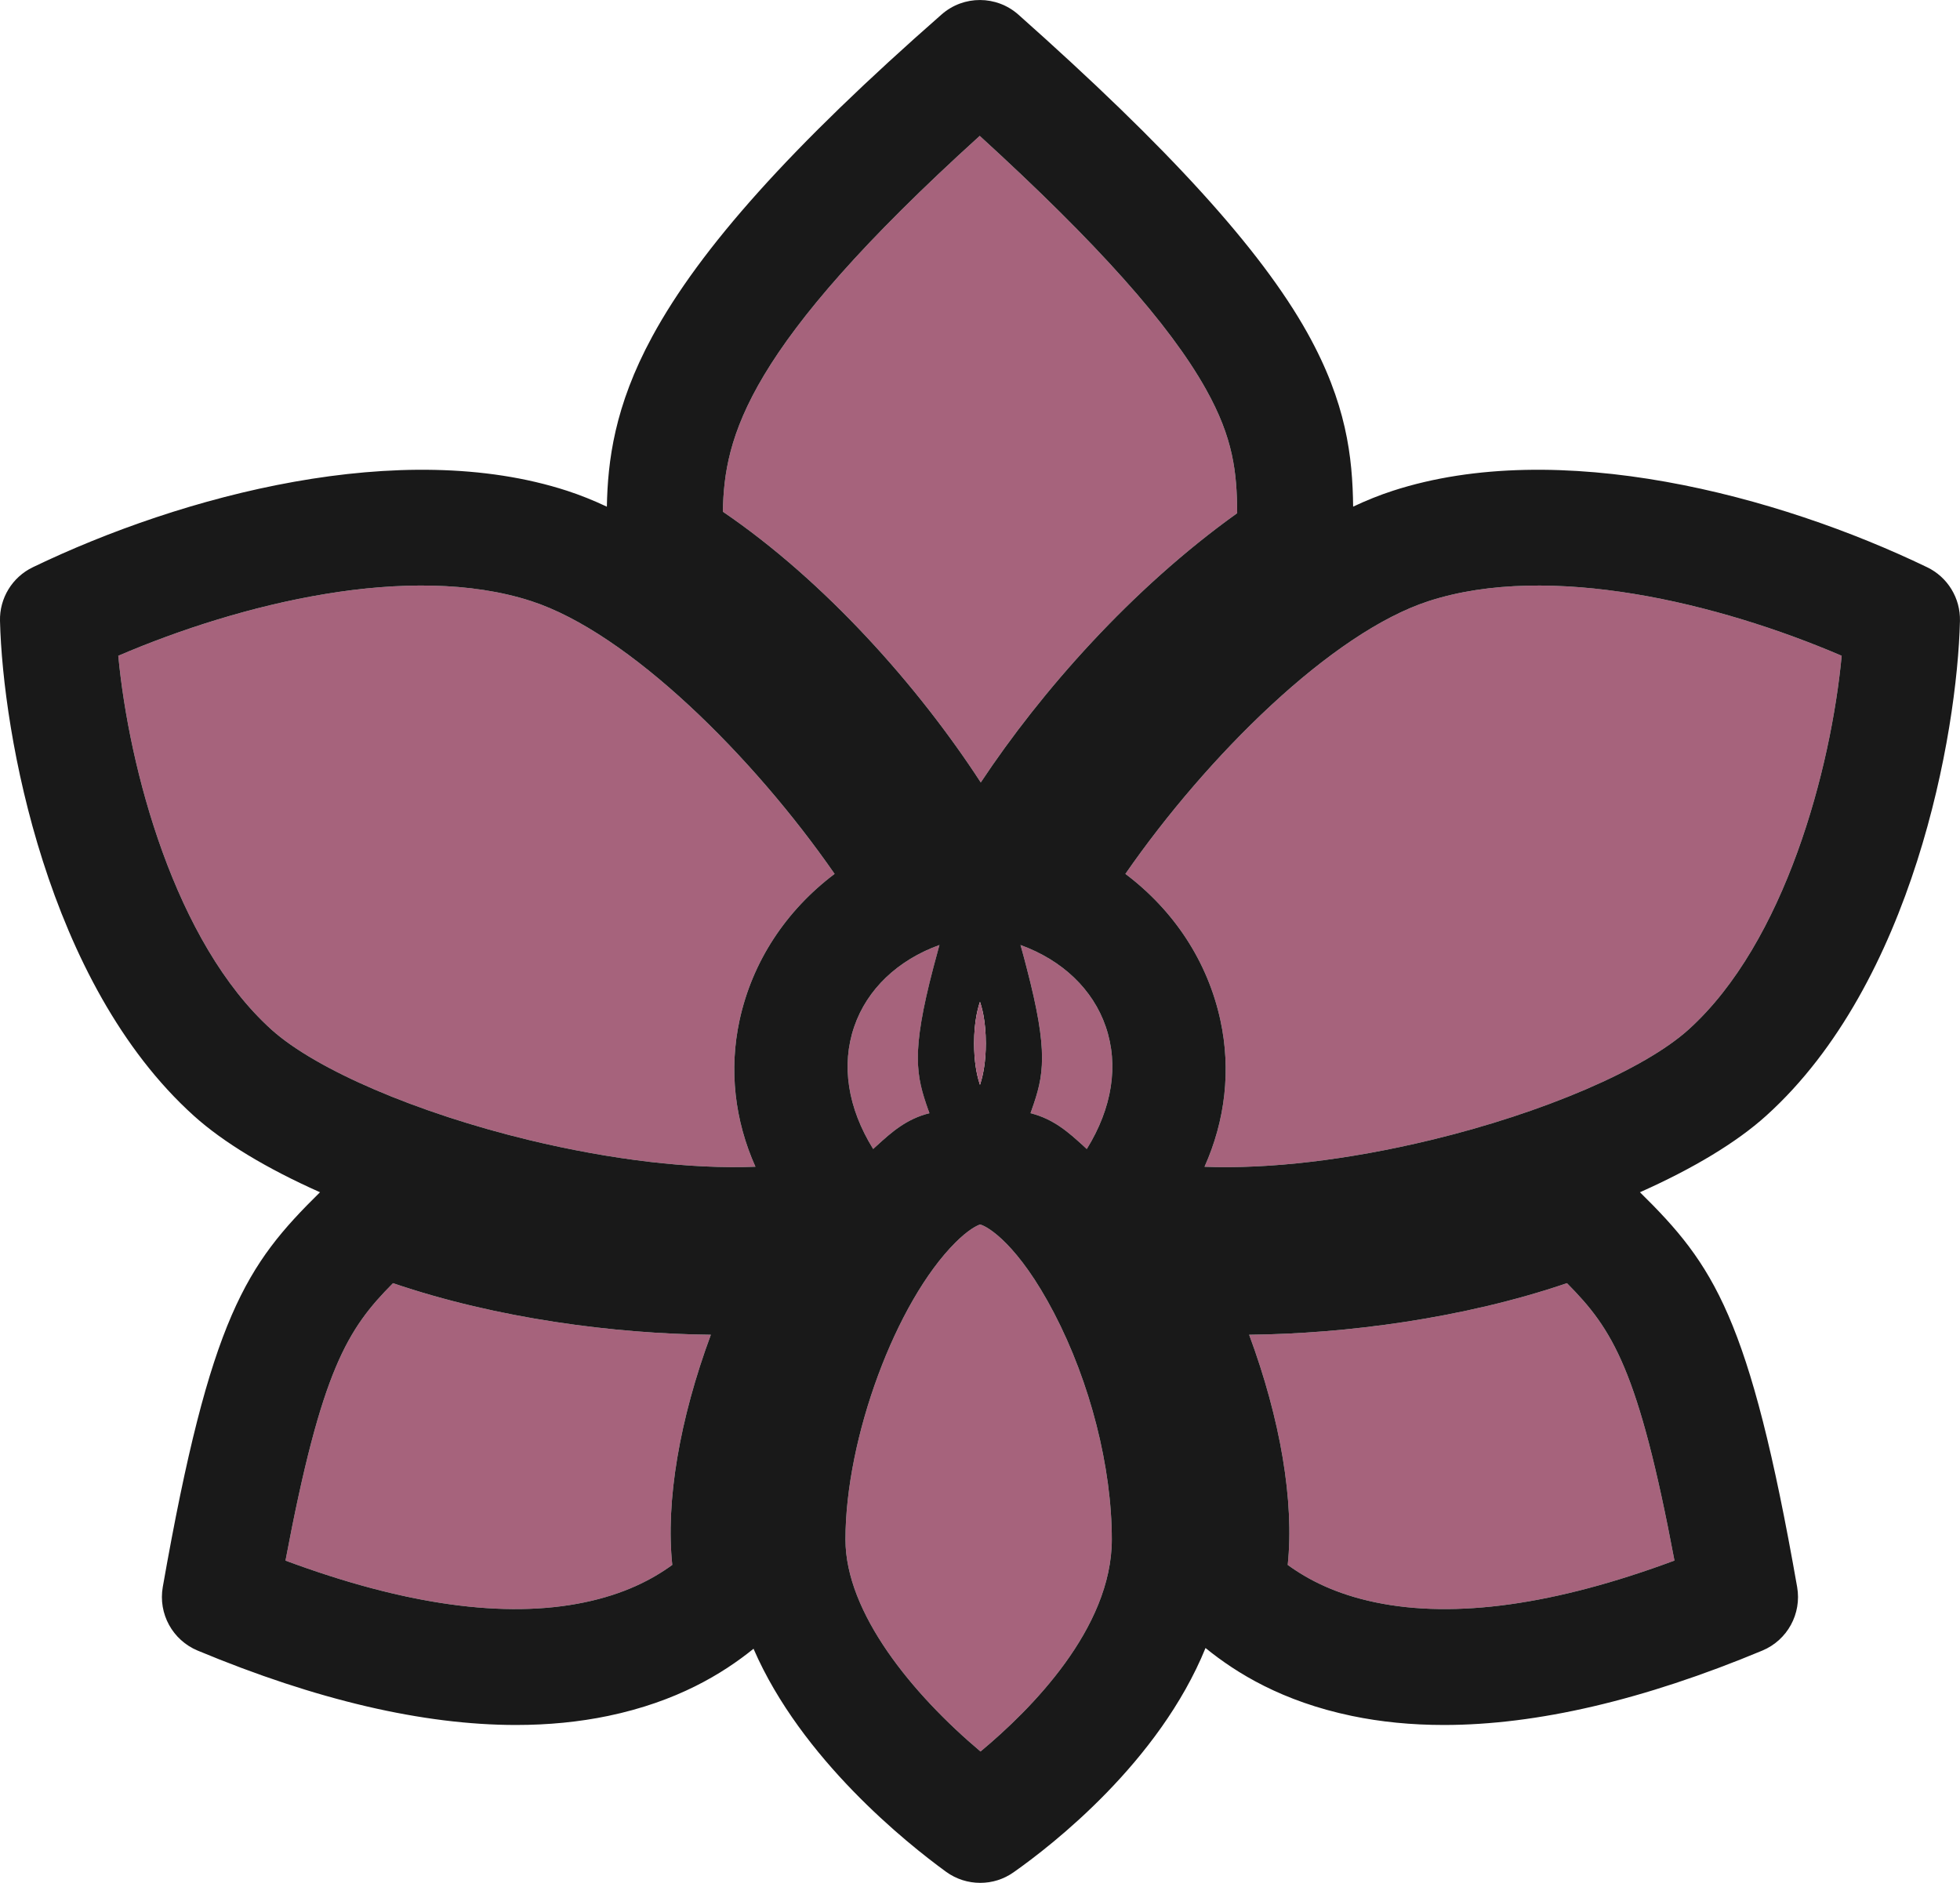
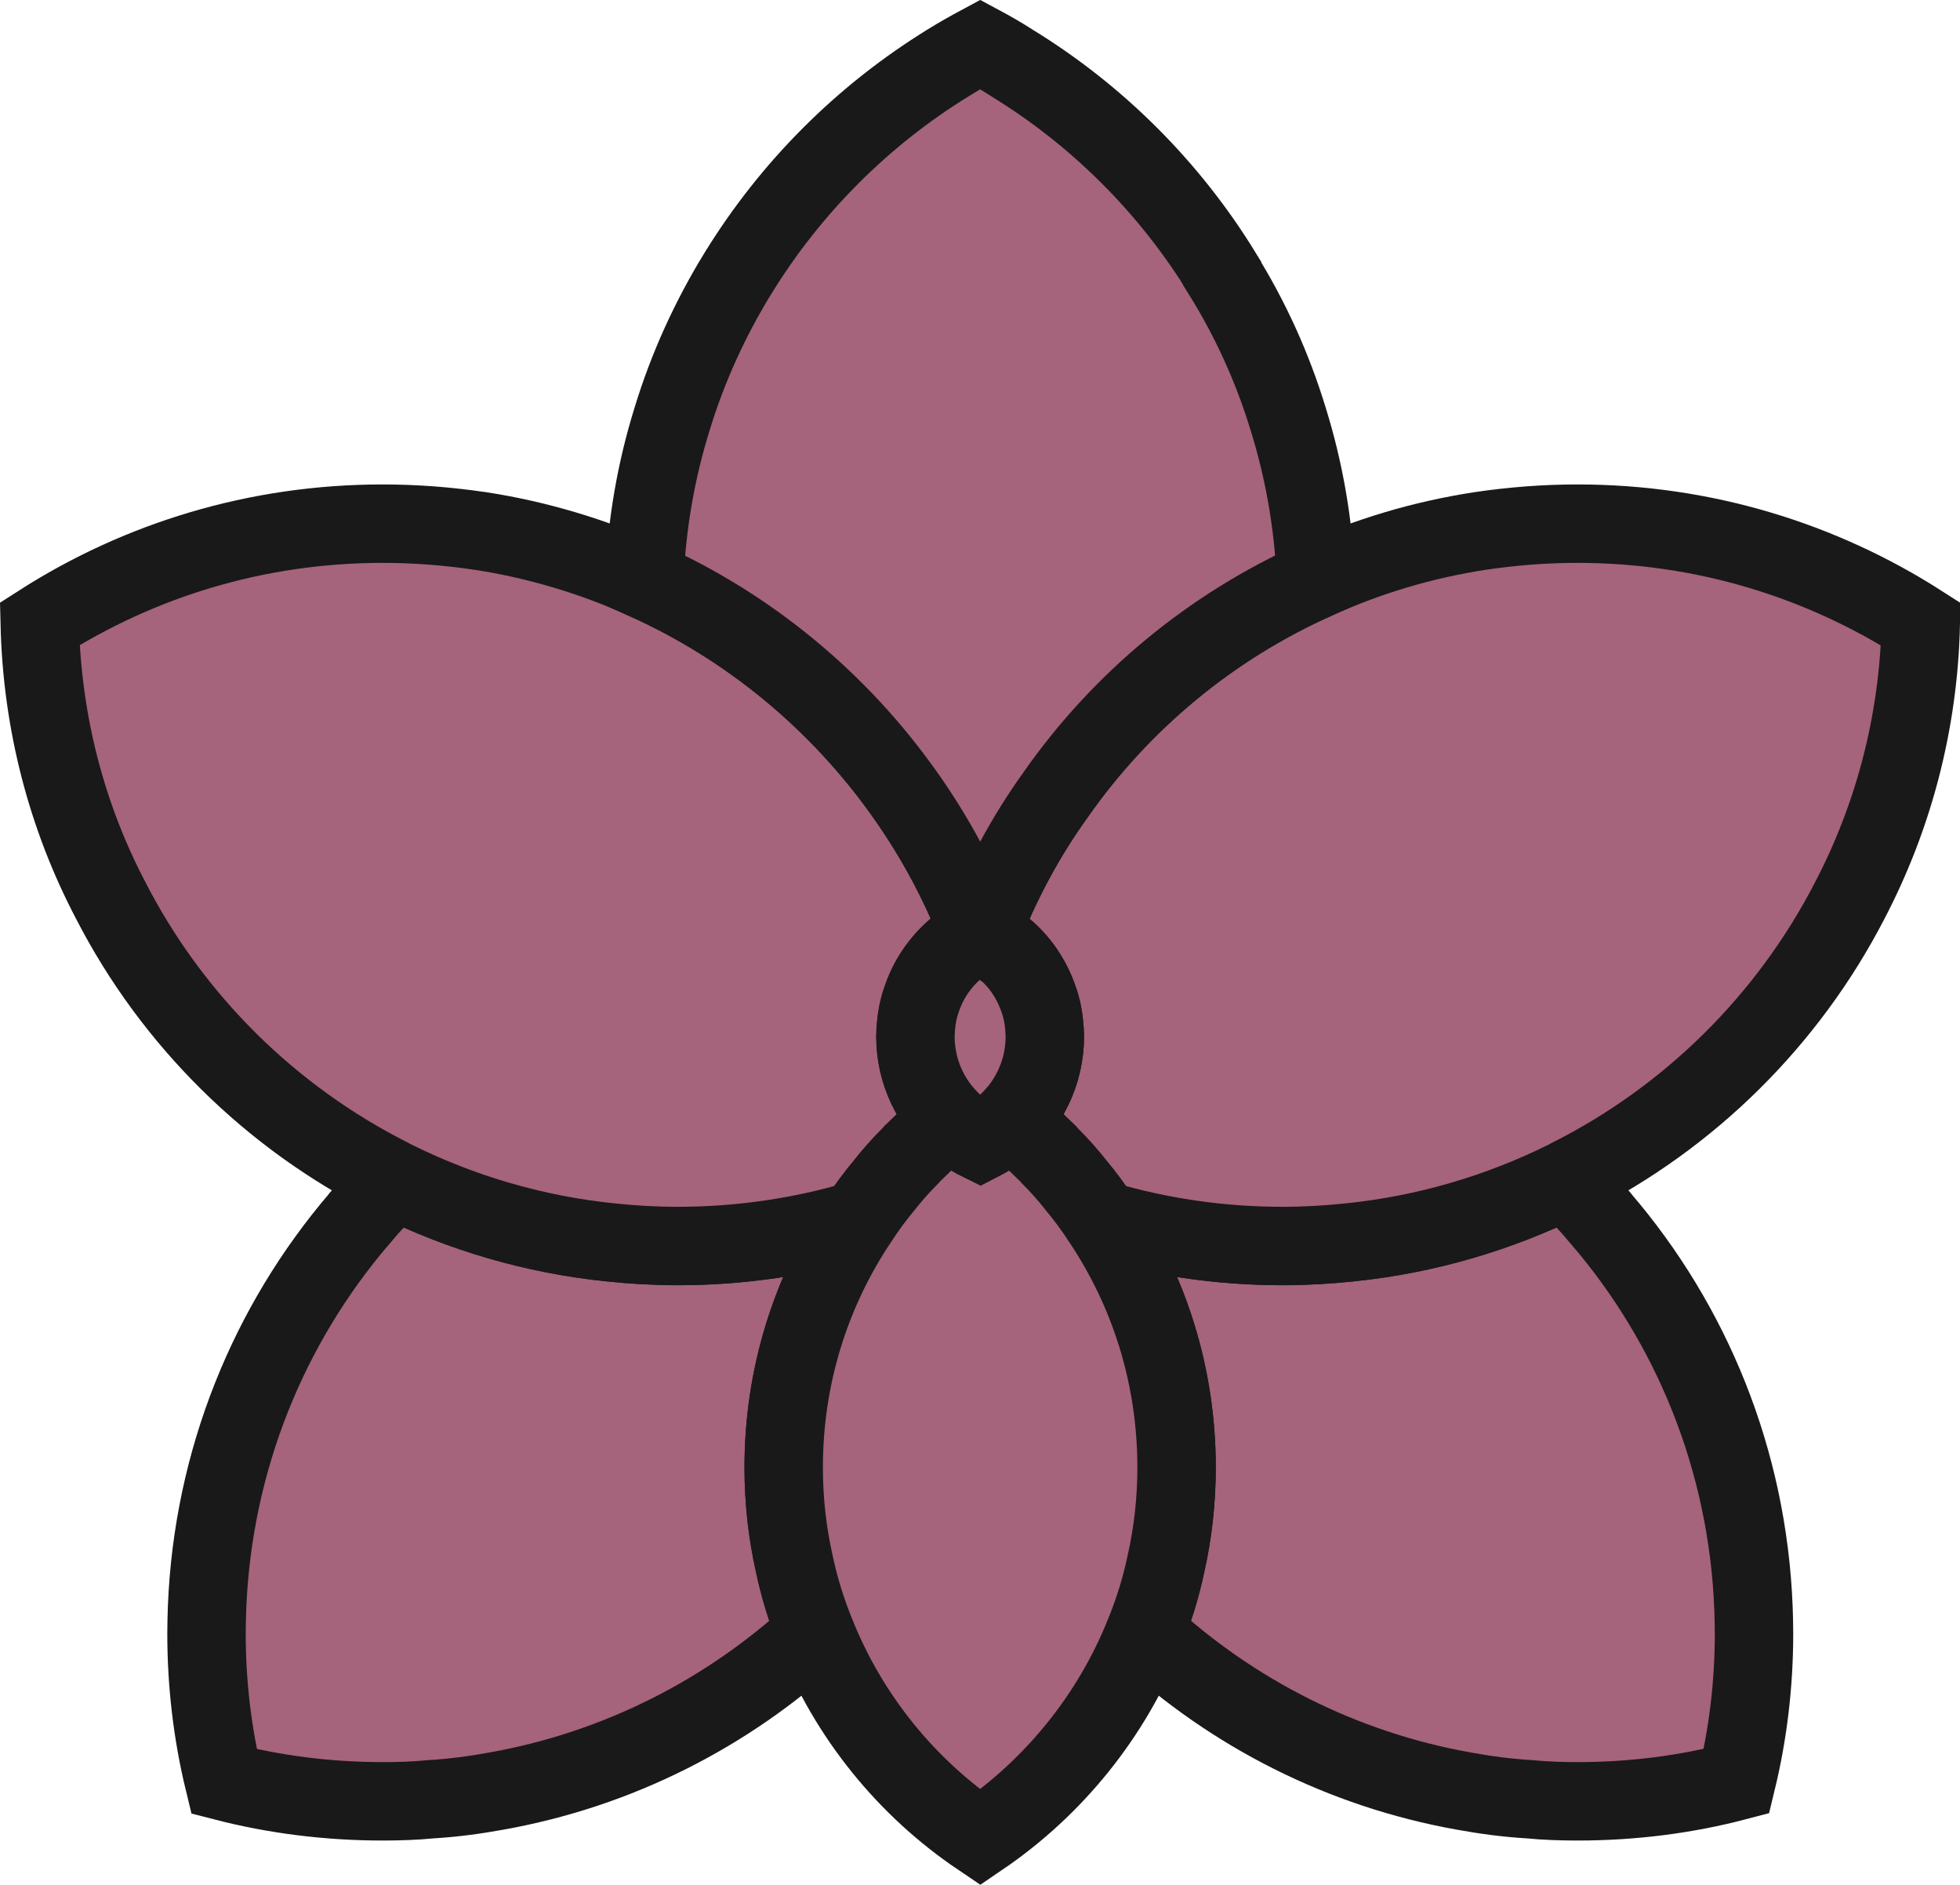
- <svg xmlns="http://www.w3.org/2000/svg" id="Layer_1" data-name="Layer 1" viewBox="0 0 473.09 454.51">
+ <svg xmlns="http://www.w3.org/2000/svg" id="Layer_2" data-name="Layer 2" viewBox="0 0 74.98 72.09">
  <defs>
    <style>
      .cls-1 {
        fill: #a6637c;
-       }
- 
-       .cls-1, .cls-2 {
-         stroke-width: 0px;
-       }
- 
-       .cls-2 {
-         fill: #191919;
+         stroke: #191919;
+         stroke-miterlimit: 10;
+         stroke-width: 3px;
      }
    </style>
  </defs>
-   <path class="cls-1" d="M444.53,158.3c-2.56,27.18-13.63,69.17-36.96,90.23-10.71,9.66-35.08,20.12-62.1,26.64-20.15,4.87-39.19,7.07-54.73,6.48,5.02-11.21,6.43-23.42,3.83-35.38-3.07-14.15-11.17-26.46-22.93-35.32,19.66-28.36,49.71-58.21,73.18-65.84,29.21-9.49,70.1.48,99.71,13.19Z" />
-   <path class="cls-1" d="M178.51,246.27c-2.59,11.95-1.19,24.16,3.83,35.37-15.55.6-34.58-1.61-54.72-6.46-27.01-6.53-51.39-16.99-62.11-26.65-23.32-21.05-34.39-63.04-36.96-90.23,29.62-12.71,70.51-22.69,99.7-13.19,23.49,7.64,53.54,37.48,73.2,65.84-11.77,8.87-19.87,21.18-22.94,35.32Z" />
-   <path class="cls-1" d="M404.17,376.71c-28.74,10.69-52.97,14.09-72.17,10.09-9.61-2-16.27-5.47-21.18-9.04,1.61-15.32-1.75-35.17-9.31-55.56,23.24-.24,51.63-3.9,76.71-12.45,11.02,11.1,17.26,20.86,25.95,66.96Z" />
-   <path class="cls-1" d="M162.27,377.76c-4.91,3.57-11.58,7.04-21.19,9.04-19.18,4-43.42.61-72.17-10.08,8.69-46.09,14.93-55.87,25.95-66.97,25.09,8.55,53.48,12.21,76.72,12.45-7.56,20.39-10.93,40.24-9.31,55.56Z" />
-   <path class="cls-1" d="M262.31,277.36c-.27-.25-.53-.49-.79-.73-.02-.02-.03-.03-.05-.05-3.51-3.19-7.11-6.45-12.72-7.86h-.01c.08-.24.17-.48.25-.72,1.48-4.19,2.53-7.64,2.53-12.66s-1.05-11.53-3.76-21.89h0c-.4-1.58-.85-3.23-1.34-4.99h-.01c-.03-.11-.06-.22-.09-.34,10.08,3.65,17.48,10.69,20.57,19.69,3.2,9.31,1.56,19.66-4.57,29.55Z" />
-   <path class="cls-1" d="M226.77,228.12c-.03.12-.07.24-.1.35-.49,1.77-.94,3.43-1.35,5.01-5.45,20.77-4.17,26.17-1.23,34.52.08.23.16.47.24.7,0,.01,0,.02,0,.02-5.61,1.4-9.22,4.67-12.73,7.87-.02.01-.03.02-.05.04-.26.24-.53.48-.79.73-6.14-9.89-7.77-20.24-4.57-29.55,3.09-9,10.48-16.04,20.56-19.69h.01Z" />
-   <path class="cls-1" d="M298.62,123.88c-25.45,18.19-47.33,43.04-61.89,65-15.11-23.25-37.64-48.61-62.25-65.36.33-18.13,5.54-39.56,62-90.72,28.41,25.94,45.88,45.54,54.62,61.19,6.59,11.79,7.47,20.02,7.52,29.89Z" />
-   <g>
-     <path class="cls-1" d="M268.36,371.63c0,21.5-19.6,41.11-31.69,51.17-16.45-13.86-32.6-33.5-32.6-51.17,0-24.51,12.17-57.35,26.57-71.72,3.04-3.03,5.17-4.1,5.93-4.32,1.84.42,9.24,4.86,17.83,21.33,8.74,16.76,13.96,37.21,13.96,54.71Z" />
-     <path class="cls-2" d="M395.84,287.8c12.77-5.68,23.31-12,30.48-18.48,35.46-32,46.09-92.12,46.76-119.43.13-5.5-2.96-10.57-7.92-12.96-36.15-17.43-89.03-31.44-129-18.45-3.14,1.02-6.33,2.3-9.55,3.82-.15-12.05-1.6-25.01-11.06-41.97-11.23-20.1-33.39-44.5-69.73-76.79-5.28-4.69-13.22-4.72-18.53-.06-36.04,31.62-58.25,56.34-69.88,77.8-9.13,16.83-10.72,30.08-10.93,41.03-3.22-1.52-6.42-2.8-9.57-3.83-39.94-12.99-92.82,1.02-128.99,18.45C2.96,139.32-.14,144.39,0,149.89c.68,27.33,11.32,87.45,46.76,119.43,7.18,6.48,17.71,12.8,30.48,18.48-17.76,17.5-26.47,29.98-37.95,95.29-1.13,6.45,2.36,12.83,8.41,15.35,28.67,11.95,54.42,17.96,76.86,17.96,7.82,0,15.24-.73,22.24-2.19,16.59-3.46,27.61-10.17,35.08-16.21,11.56,26.67,37.11,47.03,46.48,53.84,2.45,1.78,5.34,2.67,8.23,2.67s5.64-.85,8.06-2.55c9.37-6.59,35.1-26.6,46.33-54.14,7.47,6.08,18.55,12.9,35.31,16.39,7,1.46,14.41,2.19,22.22,2.19,22.45,0,48.21-6.01,76.87-17.96,6.05-2.52,9.53-8.9,8.4-15.35-11.46-65.31-20.18-77.79-37.94-95.29ZM236.48,32.8c28.41,25.94,45.88,45.54,54.62,61.19,6.59,11.79,7.47,20.02,7.52,29.89-25.45,18.19-47.33,43.04-61.89,65-15.11-23.25-37.64-48.61-62.25-65.36.33-18.13,5.54-39.56,62-90.72ZM236.67,261.47v.02c-.05.13-.09.26-.13.38-.04-.12-.08-.24-.12-.37-.68-2.09-1.3-5.31-1.3-9.65,0-2.71.24-4.99.59-6.82h0c.06-.36.13-.69.21-1h0c.19-.86.4-1.59.62-2.2.21.61.42,1.33.61,2.16.08.33.15.69.22,1.06h0c.34,1.84.58,4.1.58,6.8,0,4.32-.62,7.53-1.28,9.62ZM224.09,268c.08.23.16.47.24.7,0,.01,0,.02,0,.02-5.61,1.4-9.22,4.67-12.73,7.87-.02.01-.03.02-.05.04-.26.24-.53.48-.79.73-6.14-9.89-7.77-20.24-4.57-29.55,3.09-9,10.48-16.04,20.56-19.69h.01c-.03.12-.07.24-.1.35-.49,1.77-.94,3.43-1.35,5.01-5.45,20.77-4.17,26.17-1.23,34.52ZM162.27,377.76c-4.91,3.57-11.58,7.04-21.19,9.04-19.18,4-43.42.61-72.17-10.08,8.69-46.09,14.93-55.87,25.95-66.97,25.09,8.55,53.48,12.21,76.72,12.45-7.56,20.39-10.93,40.24-9.31,55.56ZM178.51,246.27c-2.59,11.95-1.19,24.16,3.83,35.37-15.55.6-34.58-1.61-54.72-6.46-27.01-6.53-51.39-16.99-62.11-26.65-23.32-21.05-34.39-63.04-36.96-90.23,29.62-12.71,70.51-22.69,99.7-13.19,23.49,7.64,53.54,37.48,73.2,65.84-11.77,8.87-19.87,21.18-22.94,35.32ZM236.67,422.8c-16.45-13.86-32.6-33.5-32.6-51.17,0-24.51,12.17-57.35,26.57-71.72,3.04-3.03,5.17-4.1,5.93-4.32,1.84.42,9.24,4.86,17.83,21.33,8.74,16.76,13.96,37.21,13.96,54.71,0,21.5-19.6,41.11-31.69,51.17ZM262.31,277.36c-.27-.25-.53-.49-.79-.73-.02-.02-.03-.03-.05-.05-3.51-3.19-7.11-6.45-12.72-7.86h-.01c.08-.24.17-.48.25-.72,1.48-4.19,2.53-7.64,2.53-12.66s-1.05-11.53-3.76-21.89h0c-.4-1.58-.85-3.23-1.34-4.99h-.01c-.03-.11-.06-.22-.09-.34,10.08,3.65,17.48,10.69,20.57,19.69,3.2,9.31,1.56,19.66-4.57,29.55ZM290.74,281.65c5.02-11.21,6.43-23.42,3.83-35.38-3.07-14.15-11.17-26.46-22.93-35.32,19.66-28.36,49.71-58.21,73.18-65.84,29.21-9.49,70.1.48,99.71,13.19-2.56,27.18-13.63,69.17-36.96,90.23-10.71,9.66-35.08,20.12-62.1,26.64-20.15,4.87-39.19,7.07-54.73,6.48ZM332,386.8c-9.61-2-16.27-5.47-21.18-9.04,1.61-15.32-1.75-35.17-9.31-55.56,23.24-.24,51.63-3.9,76.71-12.45,11.02,11.1,17.26,20.86,25.95,66.96-28.74,10.69-52.97,14.09-72.17,10.09Z" />
+   <g id="Layer_1-2" data-name="Layer 1">
+     <g>
+       <path class="cls-1" d="M67.1,62.48c0,1.95-.23,3.84-.67,5.65-1.94.51-3.98.77-6.08.77-.62,0-1.24-.02-1.85-.08-.84-.05-1.67-.16-2.49-.31-4.67-.83-8.87-2.99-12.21-6.07.34-.84.61-1.71.8-2.61.27-1.19.41-2.43.41-3.7,0-3.51-1.05-6.76-2.87-9.47,2.19.65,4.52,1,6.92,1,.87,0,1.73-.05,2.58-.14,2.93-.3,5.71-1.13,8.24-2.38.47.46.91.94,1.34,1.44.01.01.02.02.02.03,3.47,4.04,5.62,9.23,5.84,14.91.01.32.02.64.02.96Z" />
+       <path class="cls-1" d="M30.39,59.83c.19.9.46,1.77.8,2.61-3.34,3.08-7.54,5.24-12.21,6.07-.82.15-1.65.26-2.49.31-.61.06-1.23.08-1.85.08-2.1,0-4.13-.26-6.07-.76-.44-1.81-.67-3.71-.67-5.66,0-.32.01-.64.02-.96.22-5.68,2.37-10.87,5.83-14.91,0-.01.01-.02.02-.03.43-.5.88-.98,1.34-1.44,2.53,1.25,5.31,2.08,8.24,2.38.85.09,1.71.14,2.58.14,2.4,0,4.73-.35,6.92-1-1.82,2.71-2.87,5.96-2.87,9.47,0,1.27.14,2.51.41,3.7Z" />
+       <path class="cls-1" d="M73.48,23.87h0c-.09,3.82-1.06,7.4-2.72,10.58h0c-2.36,4.57-6.12,8.29-10.71,10.6-.06.04-.11.06-.17.09-2.53,1.25-5.31,2.08-8.24,2.38-.85.09-1.71.14-2.58.14-2.4,0-4.73-.35-6.92-1-.3-.46-.63-.91-.99-1.34-.3-.38-.62-.74-.96-1.08-.04-.05-.09-.09-.13-.14-.19-.18-.38-.37-.57-.55-.15-.13-.29-.26-.44-.38-.13-.12-.26-.23-.4-.33.12-.12.23-.25.34-.38.42-.53.72-1.15.87-1.82.07-.32.11-.64.11-.98,0-.13-.01-.27-.02-.4-.03-.36-.1-.71-.22-1.04-.26-.76-.71-1.43-1.31-1.93t-.02-.01c-.25-.24-.55-.43-.86-.59,0-.02,0-.04.02-.06.73-1.87,1.67-3.63,2.83-5.24,2.49-3.56,5.93-6.42,9.95-8.21h0c1.97-.9,4.07-1.53,6.28-1.87,1.21-.18,2.46-.28,3.73-.28,4.83,0,9.34,1.41,13.13,3.84Z" />
+       <path class="cls-1" d="M35.04,39.26c-.01.13-.02.27-.02.4,0,.34.04.66.11.98.15.67.45,1.29.87,1.82.11.13.22.26.34.38-.14.1-.27.21-.4.32-.15.13-.29.26-.44.39-.19.18-.38.37-.57.55-.04.05-.09.09-.13.14-.34.34-.66.7-.96,1.08-.36.43-.69.88-.99,1.34-2.19.65-4.52,1-6.92,1-.87,0-1.73-.05-2.58-.14-2.93-.3-5.71-1.13-8.24-2.38-.06-.03-.11-.05-.17-.09-4.59-2.31-8.35-6.03-10.7-10.6-1.67-3.18-2.63-6.78-2.72-10.59,3.79-2.43,8.29-3.83,13.12-3.83,1.27,0,2.52.1,3.73.28h.01c2.2.34,4.31.98,6.27,1.86h0c4.01,1.8,7.45,4.66,9.96,8.21,1.15,1.62,2.1,3.38,2.82,5.25.01.02.02.04.02.06-.32.16-.62.36-.89.6-.59.51-1.05,1.17-1.3,1.93-.12.33-.19.68-.22,1.04Z" />
+       <path class="cls-1" d="M45.01,56.13c0,1.27-.14,2.51-.41,3.7-.19.9-.46,1.77-.8,2.61-1.27,3.2-3.49,5.93-6.3,7.84-2.82-1.9-5.04-4.63-6.31-7.84-.34-.84-.61-1.71-.8-2.61-.27-1.19-.41-2.43-.41-3.7,0-3.51,1.05-6.76,2.87-9.47.3-.46.63-.91.99-1.34.3-.38.62-.74.96-1.08.04-.05.09-.09.13-.14.19-.18.38-.37.57-.55.15-.13.29-.26.44-.39.13-.11.26-.22.4-.32.34.34.73.62,1.16.83.43-.22.82-.5,1.15-.83.14.1.27.21.4.33.15.12.29.25.44.38.19.18.38.37.57.55.04.05.09.09.13.14.34.34.66.7.96,1.08.36.43.69.88.99,1.34,1.82,2.71,2.87,5.96,2.87,9.47Z" />
+       <path class="cls-1" d="M39.97,39.66c0,.34-.04.66-.11.98-.15.67-.45,1.29-.87,1.82-.11.13-.22.26-.34.38-.33.33-.72.61-1.15.83-.43-.21-.82-.49-1.16-.83-.12-.12-.23-.25-.34-.38-.42-.53-.72-1.15-.87-1.82-.07-.32-.11-.64-.11-.98,0-.13.01-.27.02-.4.03-.36.1-.71.22-1.04.25-.76.71-1.42,1.3-1.93.27-.24.57-.44.89-.6.02-.02.03-.02.05-.03.01.01.03.02.04.03.31.16.61.35.86.59t.02.01c.6.5,1.05,1.17,1.31,1.93.12.33.19.68.22,1.04.01.13.02.27.02.4Z" />
+       <path class="cls-1" d="M50.34,22.17h0c-4.02,1.8-7.46,4.66-9.95,8.22-1.16,1.61-2.1,3.37-2.83,5.24-.02.01-.04.02-.06.03-.02-.01-.05-.02-.07-.03-.72-1.87-1.67-3.63-2.82-5.25-2.51-3.55-5.95-6.41-9.96-8.2h0c.09-2.14.45-4.19,1.06-6.15.6-1.97,1.45-3.83,2.51-5.56.01-.01.01-.02.02-.03,2.01-3.27,4.77-6.03,8.04-8.04.01-.01.02-.01.03-.02.39-.24.78-.46,1.19-.68.41.22.81.45,1.2.7l.03.02c3.26,2,6.02,4.76,8.02,8.02v.02c1.08,1.73,1.93,3.6,2.53,5.57.61,1.96.97,4.01,1.06,6.14Z" />
+     </g>
  </g>
-   <path class="cls-1" d="M237.95,251.85c0,4.32-.62,7.53-1.28,9.62v.02c-.05.13-.09.26-.13.38-.04-.12-.08-.24-.12-.37-.68-2.09-1.3-5.31-1.3-9.65,0-2.71.24-4.99.59-6.82h0c.06-.36.13-.69.21-1h0c.19-.86.4-1.59.62-2.2.21.61.42,1.33.61,2.16.08.33.15.69.22,1.06h0c.34,1.84.58,4.1.58,6.8Z" />
</svg>
